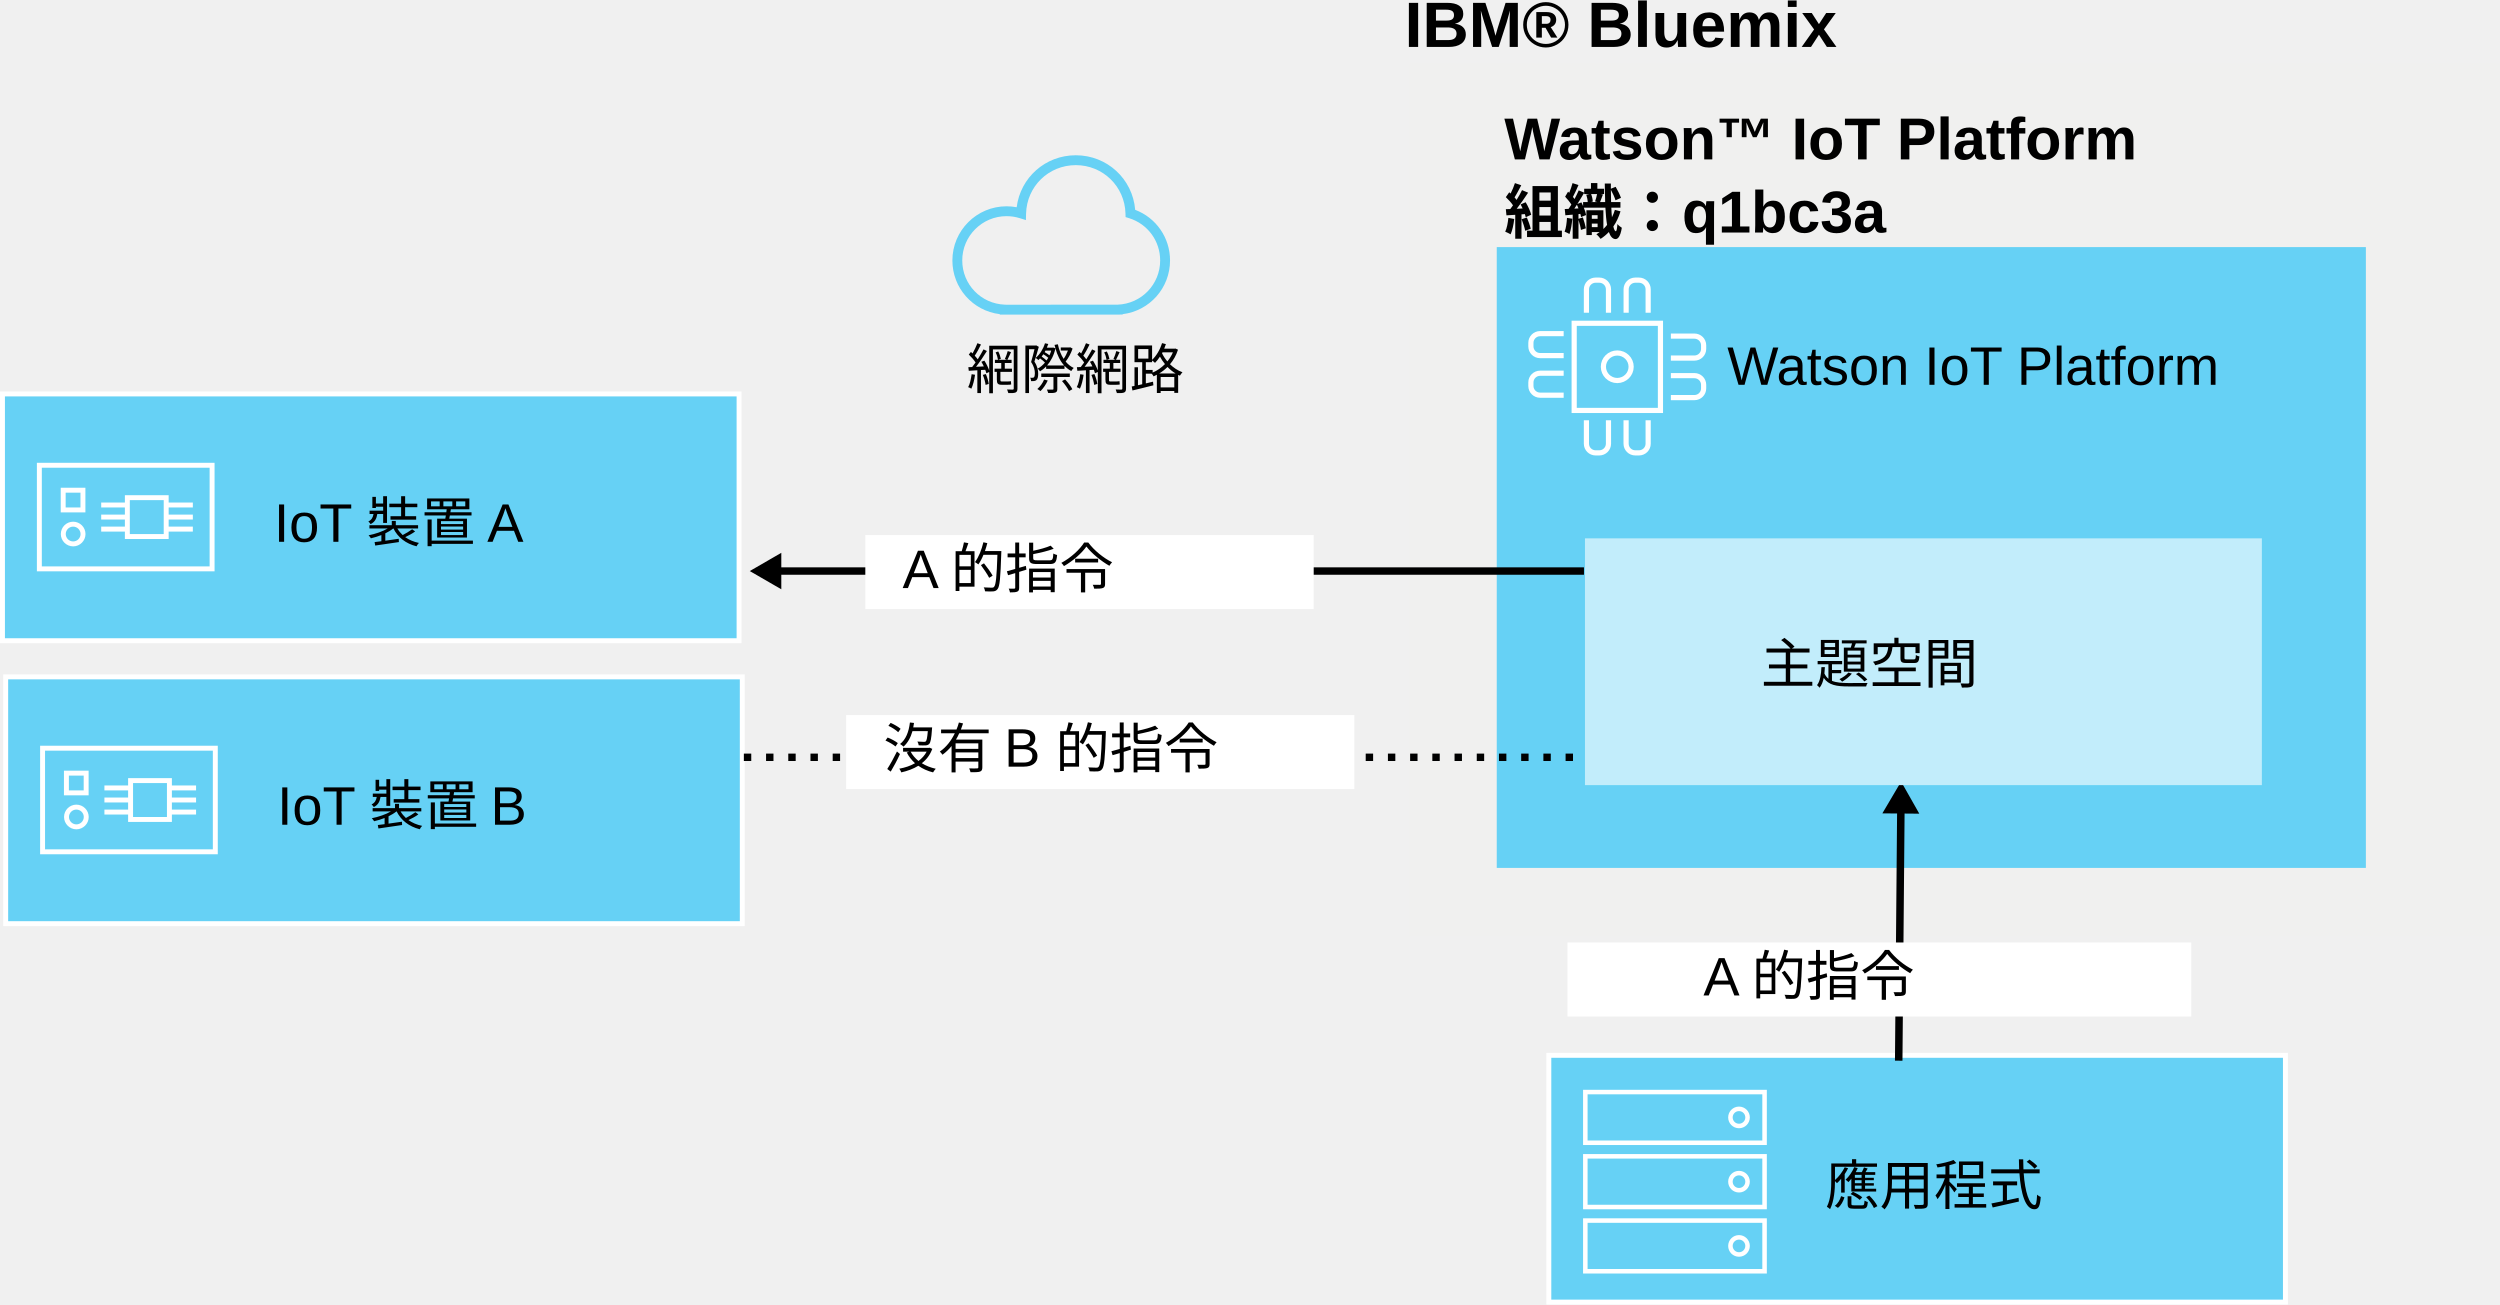
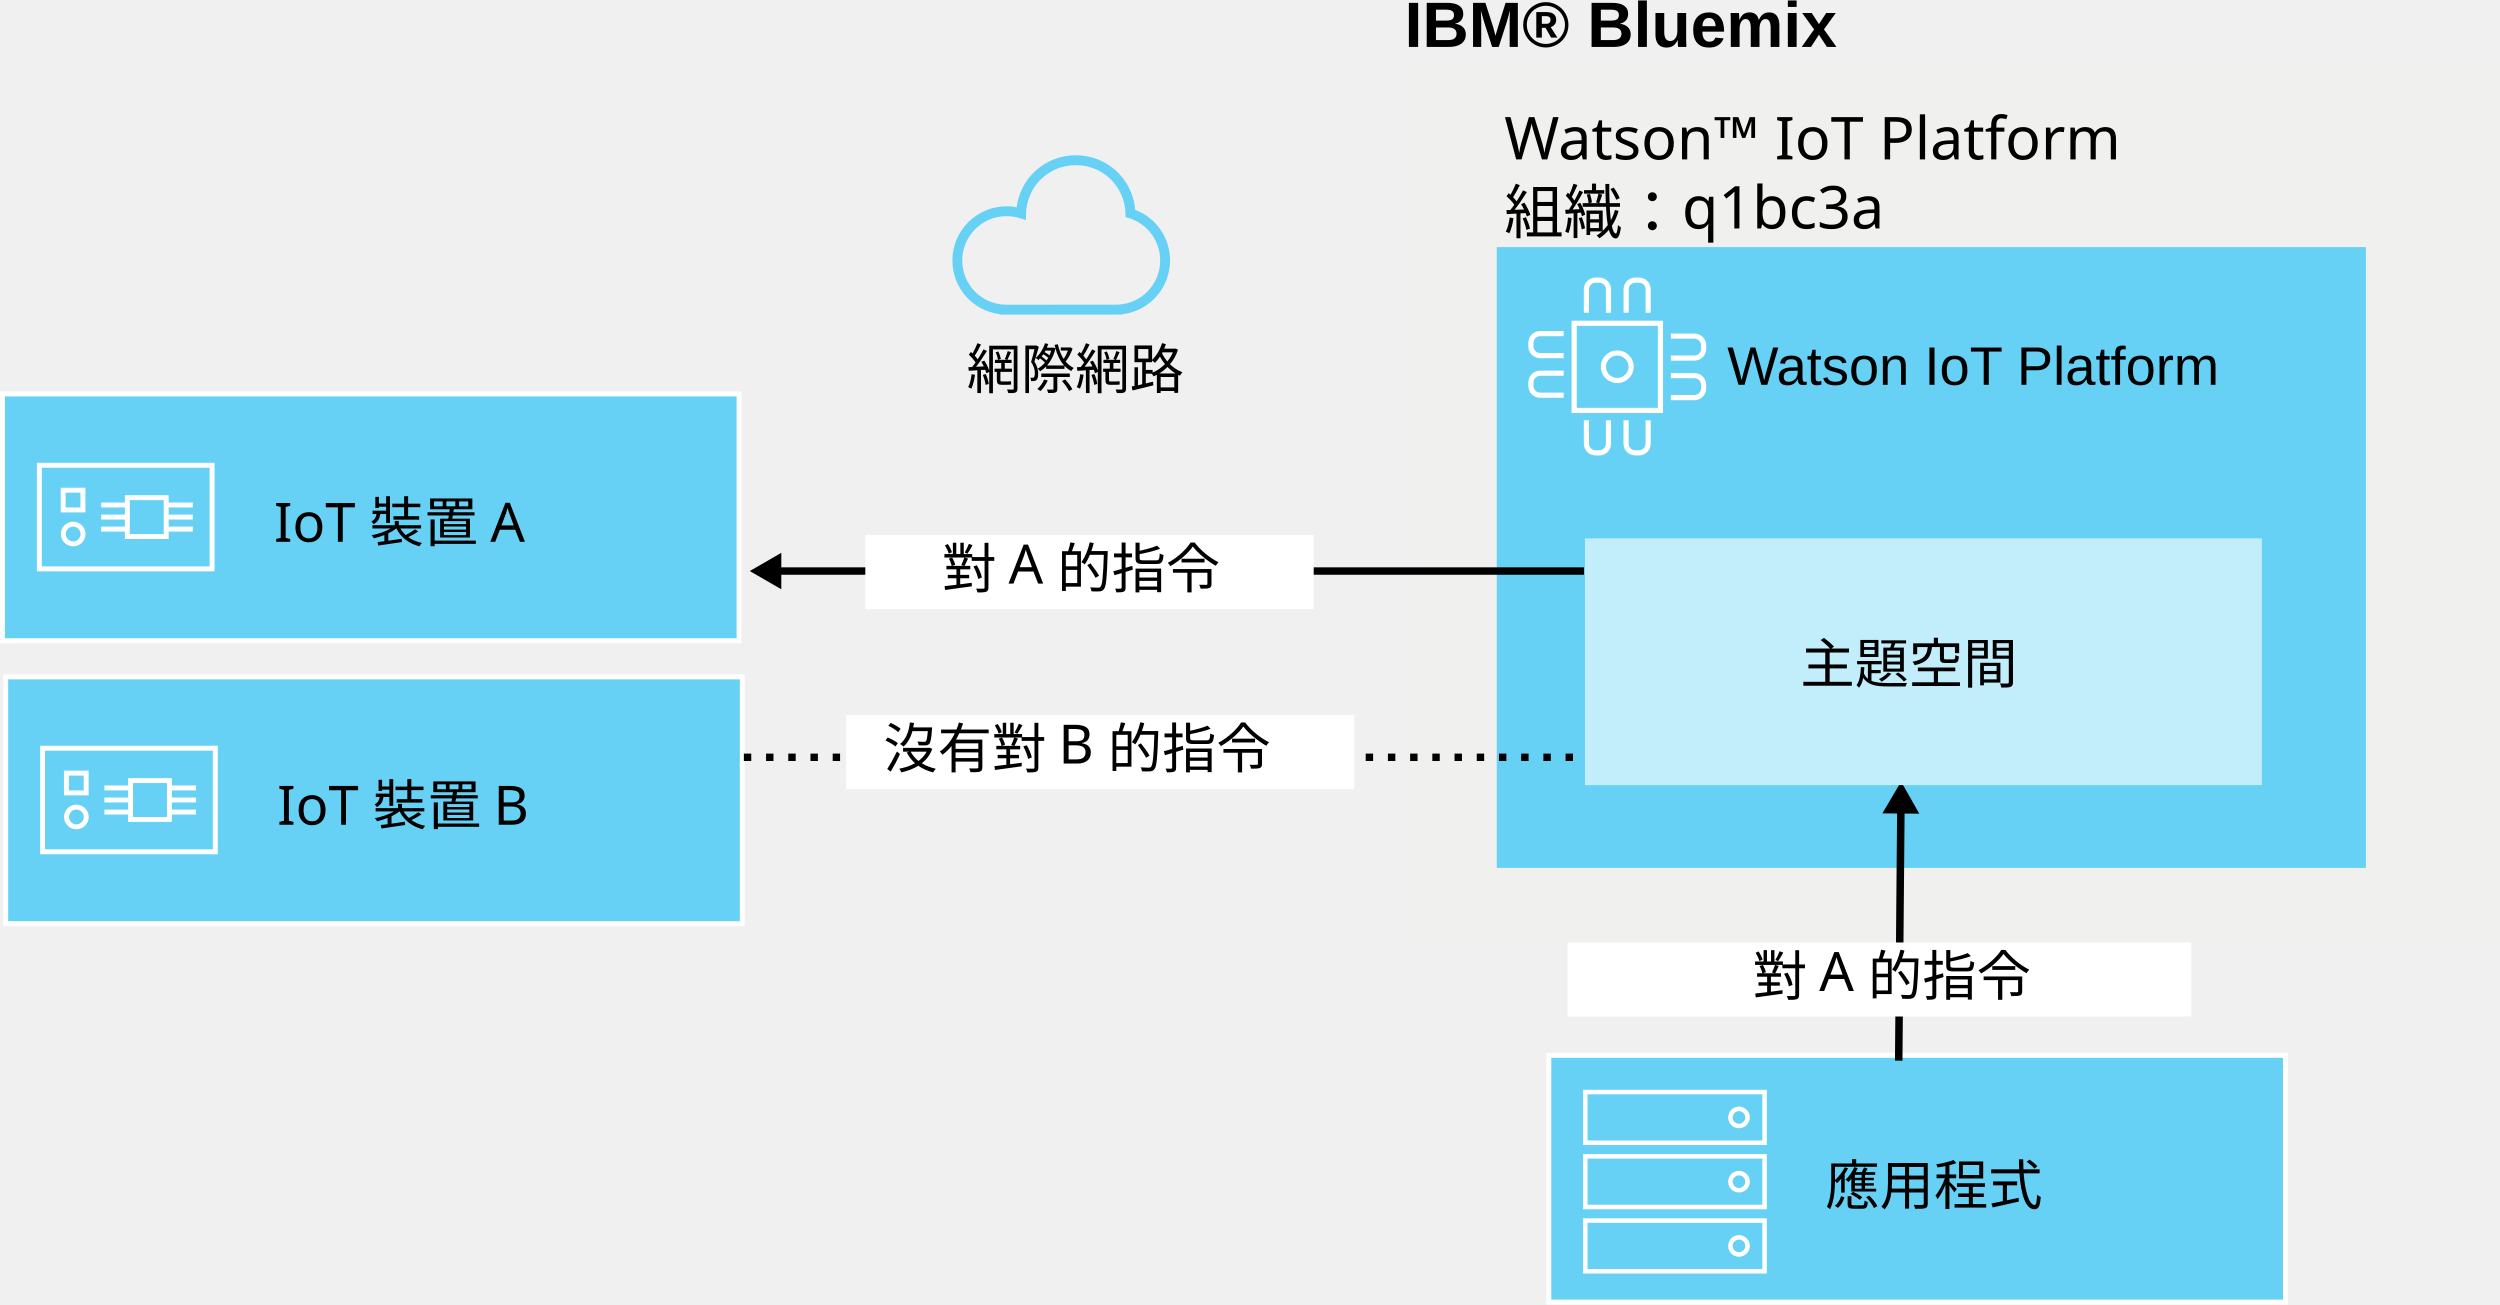
<svg xmlns="http://www.w3.org/2000/svg" width="5.628in" height="2.937in" viewBox="0 0 506.548 264.315" id="svg5645" version="1.1">
  <defs id="defs5647">
    <marker style="overflow:visible" id="TriangleOutM" refX="0" refY="0" orient="auto">
      <path transform="scale(0.4,0.4)" style="fill-rule:evenodd;stroke:#000000;stroke-width:1pt" d="m 5.77,0 -8.65,5 0,-10 8.65,5 z" id="path21258" />
    </marker>
    <marker style="overflow:visible" id="marker6203" refX="0" refY="0" orient="auto">
      <path transform="scale(0.4,0.4)" style="fill-rule:evenodd;stroke:#000000;stroke-width:1pt" d="m 5.77,0 -8.65,5 0,-10 8.65,5 z" id="path6205" />
    </marker>
    <marker style="overflow:visible" id="marker6207" refX="0" refY="0" orient="auto">
      <path transform="scale(0.4,0.4)" style="fill-rule:evenodd;stroke:#000000;stroke-width:1pt" d="m 5.77,0 -8.65,5 0,-10 8.65,5 z" id="path6209" />
    </marker>
    <marker style="overflow:visible" id="marker6211" refX="0" refY="0" orient="auto">
      <path transform="scale(0.4,0.4)" style="fill-rule:evenodd;stroke:#000000;stroke-width:1pt" d="m 5.77,0 -8.65,5 0,-10 8.65,5 z" id="path6213" />
    </marker>
    <marker style="overflow:visible" id="marker6215" refX="0" refY="0" orient="auto">
      <path transform="scale(0.4,0.4)" style="fill-rule:evenodd;stroke:#000000;stroke-width:1pt" d="m 5.77,0 -8.65,5 0,-10 8.65,5 z" id="path6217" />
    </marker>
    <marker style="overflow:visible" id="marker6219" refX="0" refY="0" orient="auto">
      <path transform="scale(0.4,0.4)" style="fill-rule:evenodd;stroke:#000000;stroke-width:1pt" d="m 5.77,0 -8.65,5 0,-10 8.65,5 z" id="path6221" />
    </marker>
    <marker style="overflow:visible" id="marker6223" refX="0" refY="0" orient="auto">
      <path transform="scale(0.4,0.4)" style="fill-rule:evenodd;stroke:#000000;stroke-width:1pt" d="m 5.77,0 -8.65,5 0,-10 8.65,5 z" id="path6225" />
    </marker>
    <linearGradient id="SVGID_9_-3" gradientUnits="userSpaceOnUse" x1="-134.195" y1="14.614" x2="-131.836" y2="16.972">
      <stop offset="0" style="stop-color:#010205" id="stop6579-8" />
      <stop offset="0.859" style="stop-color:#010205;stop-opacity:0.141" id="stop6581-1" />
      <stop offset="1" style="stop-color:#010205;stop-opacity:0" id="stop6583-9" />
    </linearGradient>
    <linearGradient id="SVGID_12_-5" gradientUnits="userSpaceOnUse" x1="-135.049" y1="13.546" x2="-117.684" y2="30.911">
      <stop offset="0" style="stop-color:#010205" id="stop6598-9" />
      <stop offset="1" style="stop-color:#010205;stop-opacity:0" id="stop6600-6" />
    </linearGradient>
    <clipPath id="SVGID_11_-7">
      <circle r="15.5" cy="16" cx="-133" id="use6595-4" />
    </clipPath>
    <marker style="overflow:visible" id="TriangleOutM-9" refX="0" refY="0" orient="auto">
      <path transform="scale(0.4,0.4)" style="fill-rule:evenodd;stroke:#000000;stroke-width:1pt" d="m 5.77,0 -8.65,5 0,-10 8.65,5 z" id="path21258-6" />
    </marker>
    <marker style="overflow:visible" id="TriangleOutM-95" refX="0" refY="0" orient="auto">
      <path transform="scale(0.4,0.4)" style="fill-rule:evenodd;stroke:#000000;stroke-width:1pt" d="m 5.77,0 -8.65,5 0,-10 8.65,5 z" id="path21258-8" />
    </marker>
    <marker style="overflow:visible" id="marker7353" refX="0" refY="0" orient="auto">
      <path transform="scale(0.4,0.4)" style="fill-rule:evenodd;stroke:#000000;stroke-width:1pt" d="m 5.77,0 -8.65,5 0,-10 8.65,5 z" id="path7355" />
    </marker>
    <marker style="overflow:visible" id="TriangleInM" refX="0" refY="0" orient="auto">
      <path transform="scale(-0.4,-0.4)" style="fill-rule:evenodd;stroke:#000000;stroke-width:1pt" d="m 5.77,0 -8.65,5 0,-10 8.65,5 z" id="path21249" />
    </marker>
    <marker style="overflow:visible" id="TriangleInM-9" refX="0" refY="0" orient="auto">
      <path transform="scale(-0.4,-0.4)" style="fill-rule:evenodd;stroke:#000000;stroke-width:1pt" d="m 5.77,0 -8.65,5 0,-10 8.65,5 z" id="path21249-2" />
    </marker>
    <marker style="overflow:visible" id="TriangleOutM-4" refX="0" refY="0" orient="auto">
      <path transform="scale(0.4,0.4)" style="fill-rule:evenodd;stroke:#000000;stroke-width:1pt" d="m 5.77,0 -8.65,5 0,-10 8.65,5 z" id="path21258-1" />
    </marker>
    <marker style="overflow:visible" id="TriangleOutM-48" refX="0" refY="0" orient="auto">
      <path transform="scale(0.4,0.4)" style="fill-rule:evenodd;stroke:#000000;stroke-width:1pt" d="m 5.77,0 -8.65,5 0,-10 8.65,5 z" id="path21258-85" />
    </marker>
    <marker style="overflow:visible" id="TriangleOutM-9-2" refX="0" refY="0" orient="auto">
      <path transform="scale(0.4,0.4)" style="fill-rule:evenodd;stroke:#000000;stroke-width:1pt" d="m 5.77,0 -8.65,5 0,-10 8.65,5 z" id="path21258-6-0" />
    </marker>
    <clipPath id="SVGID_11_">
      <circle r="15.5" cy="16" cx="-133" id="use6595" />
    </clipPath>
    <marker style="overflow:visible" id="TriangleOutM-9-1" refX="0" refY="0" orient="auto">
      <path transform="scale(0.4,0.4)" style="fill-rule:evenodd;stroke:#000000;stroke-width:1pt" d="m 5.77,0 -8.65,5 0,-10 8.65,5 z" id="path21258-6-8" />
    </marker>
    <marker style="overflow:visible" id="TriangleInM-7" refX="0" refY="0" orient="auto">
      <path transform="scale(-0.4,-0.4)" style="fill-rule:evenodd;stroke:#000000;stroke-width:1pt" d="m 5.77,0 -8.65,5 0,-10 8.65,5 z" id="path21249-5" />
    </marker>
    <marker style="overflow:visible" id="TriangleOutM-1" refX="0" refY="0" orient="auto">
      <path transform="scale(0.4,0.4)" style="fill-rule:evenodd;stroke:#000000;stroke-width:1pt" d="m 5.77,0 -8.65,5 0,-10 8.65,5 z" id="path21258-4" />
    </marker>
    <marker style="overflow:visible" id="TriangleOutM-9-4" refX="0" refY="0" orient="auto">
      <path transform="scale(0.4,0.4)" style="fill-rule:evenodd;stroke:#000000;stroke-width:1pt" d="m 5.77,0 -8.65,5 0,-10 8.65,5 z" id="path21258-6-4" />
    </marker>
    <clipPath id="SVGID_11_-0">
      <circle r="15.5" cy="16" cx="-133" id="use6595-44" />
    </clipPath>
    <marker style="overflow:visible" id="TriangleInM-4" refX="0" refY="0" orient="auto">
      <path transform="scale(-0.4,-0.4)" style="fill-rule:evenodd;stroke:#000000;stroke-width:1pt" d="m 5.77,0 -8.65,5 0,-10 8.65,5 z" id="path21249-0" />
    </marker>
    <marker style="overflow:visible" id="TriangleInM-74" refX="0" refY="0" orient="auto">
      <path transform="scale(-0.4,-0.4)" style="fill-rule:evenodd;stroke:#000000;stroke-width:1pt" d="m 5.77,0 -8.65,5 0,-10 8.65,5 z" id="path21249-9" />
    </marker>
    <marker style="overflow:visible" id="TriangleInM-74-4" refX="0" refY="0" orient="auto">
      <path transform="scale(-0.4,-0.4)" style="fill-rule:evenodd;stroke:#000000;stroke-width:1pt" d="m 5.77,0 -8.65,5 0,-10 8.65,5 z" id="path21249-9-3" />
    </marker>
    <marker style="overflow:visible" id="TriangleInM-1" refX="0" refY="0" orient="auto">
      <path transform="scale(-0.4,-0.4)" style="fill-rule:evenodd;stroke:#000000;stroke-width:1pt" d="m 5.77,0 -8.65,5 0,-10 8.65,5 z" id="path21249-59" />
    </marker>
    <marker style="overflow:visible" id="TriangleOutM-3" refX="0" refY="0" orient="auto">
      <path transform="scale(0.4,0.4)" style="fill-rule:evenodd;stroke:#000000;stroke-width:1pt" d="m 5.77,0 -8.65,5 0,-10 8.65,5 z" id="path21258-13" />
    </marker>
    <marker style="overflow:visible" id="TriangleInM-1-5" refX="0" refY="0" orient="auto">
      <path transform="scale(-0.4,-0.4)" style="fill-rule:evenodd;stroke:#000000;stroke-width:1pt" d="m 5.77,0 -8.65,5 0,-10 8.65,5 z" id="path21249-59-7" />
    </marker>
    <marker style="overflow:visible" id="TriangleOutM-3-4" refX="0" refY="0" orient="auto">
      <path transform="scale(0.4,0.4)" style="fill-rule:evenodd;stroke:#000000;stroke-width:1pt" d="m 5.77,0 -8.65,5 0,-10 8.65,5 z" id="path21258-13-6" />
    </marker>
    <marker style="overflow:visible" id="TriangleInM-1-3" refX="0" refY="0" orient="auto">
      <path transform="scale(-0.4,-0.4)" style="fill-rule:evenodd;stroke:#000000;stroke-width:1pt" d="m 5.77,0 -8.65,5 0,-10 8.65,5 z" id="path21249-59-3" />
    </marker>
    <marker style="overflow:visible" id="TriangleOutM-3-3" refX="0" refY="0" orient="auto">
      <path transform="scale(0.4,0.4)" style="fill-rule:evenodd;stroke:#000000;stroke-width:1pt" d="m 5.77,0 -8.65,5 0,-10 8.65,5 z" id="path21258-13-2" />
    </marker>
    <marker style="overflow:visible" id="TriangleInM-1-3-2" refX="0" refY="0" orient="auto">
      <path transform="scale(-0.4,-0.4)" style="fill-rule:evenodd;stroke:#000000;stroke-width:1pt" d="m 5.77,0 -8.65,5 0,-10 8.65,5 z" id="path21249-59-3-4" />
    </marker>
    <marker style="overflow:visible" id="TriangleOutM-3-3-9" refX="0" refY="0" orient="auto">
      <path transform="scale(0.4,0.4)" style="fill-rule:evenodd;stroke:#000000;stroke-width:1pt" d="m 5.77,0 -8.65,5 0,-10 8.65,5 z" id="path21258-13-2-8" />
    </marker>
    <marker style="overflow:visible" id="TriangleInM-1-3-8" refX="0" refY="0" orient="auto">
      <path transform="scale(-0.4,-0.4)" style="fill-rule:evenodd;stroke:#000000;stroke-width:1pt" d="m 5.77,0 -8.65,5 0,-10 8.65,5 z" id="path21249-59-3-0" />
    </marker>
    <marker style="overflow:visible" id="TriangleOutM-3-3-4" refX="0" refY="0" orient="auto">
      <path transform="scale(0.4,0.4)" style="fill-rule:evenodd;stroke:#000000;stroke-width:1pt" d="m 5.77,0 -8.65,5 0,-10 8.65,5 z" id="path21258-13-2-4" />
    </marker>
    <marker style="overflow:visible" id="TriangleOutM-38" refX="0" refY="0" orient="auto">
      <path transform="scale(0.4,0.4)" style="fill-rule:evenodd;stroke:#000000;stroke-width:1pt" d="m 5.77,0 -8.65,5 0,-10 8.65,5 z" id="path21258-7" />
    </marker>
    <marker style="overflow:visible" id="TriangleInM-5" refX="0" refY="0" orient="auto">
      <path transform="scale(-0.4,-0.4)" style="fill-rule:evenodd;stroke:#000000;stroke-width:1pt" d="m 5.77,0 -8.65,5 0,-10 8.65,5 z" id="path21249-94" />
    </marker>
    <marker style="overflow:visible" id="TriangleOutM-7" refX="0" refY="0" orient="auto">
      <path transform="scale(0.4,0.4)" style="fill-rule:evenodd;stroke:#000000;stroke-width:1pt" d="m 5.77,0 -8.65,5 0,-10 8.65,5 z" id="path21258-48" />
    </marker>
    <marker style="overflow:visible" id="TriangleOutM-42" refX="0" refY="0" orient="auto">
      <path transform="scale(0.4,0.4)" style="fill-rule:evenodd;stroke:#000000;stroke-width:1pt" d="m 5.77,0 -8.65,5 0,-10 8.65,5 z" id="path21258-16" />
    </marker>
    <marker style="overflow:visible" id="TriangleInM-17" refX="0" refY="0" orient="auto">
      <path transform="scale(-0.4,-0.4)" style="fill-rule:evenodd;stroke:#000000;stroke-width:1pt" d="m 5.77,0 -8.65,5 0,-10 8.65,5 z" id="path21249-97" />
    </marker>
    <marker style="overflow:visible" id="TriangleOutM-96" refX="0" refY="0" orient="auto">
      <path transform="scale(0.4,0.4)" style="fill-rule:evenodd;stroke:#000000;stroke-width:1pt" d="m 5.77,0 -8.65,5 0,-10 8.65,5 z" id="path21258-60" />
    </marker>
    <marker style="overflow:visible" id="TriangleInM-1-8" refX="0" refY="0" orient="auto">
      <path transform="scale(-0.4,-0.4)" style="fill-rule:evenodd;stroke:#000000;stroke-width:1pt" d="m 5.77,0 -8.65,5 0,-10 8.65,5 z" id="path21249-59-33" />
    </marker>
    <marker style="overflow:visible" id="TriangleOutM-3-0" refX="0" refY="0" orient="auto">
      <path transform="scale(0.4,0.4)" style="fill-rule:evenodd;stroke:#000000;stroke-width:1pt" d="m 5.77,0 -8.65,5 0,-10 8.65,5 z" id="path21258-13-3" />
    </marker>
    <marker style="overflow:visible" id="TriangleInM-1-8-1" refX="0" refY="0" orient="auto">
      <path transform="scale(-0.4,-0.4)" style="fill-rule:evenodd;stroke:#000000;stroke-width:1pt" d="m 5.77,0 -8.65,5 0,-10 8.65,5 z" id="path21249-59-33-3" />
    </marker>
    <marker style="overflow:visible" id="TriangleOutM-3-0-1" refX="0" refY="0" orient="auto">
      <path transform="scale(0.4,0.4)" style="fill-rule:evenodd;stroke:#000000;stroke-width:1pt" d="m 5.77,0 -8.65,5 0,-10 8.65,5 z" id="path21258-13-3-9" />
    </marker>
    <marker style="overflow:visible" id="TriangleInM-1-5-2" refX="0" refY="0" orient="auto">
      <path transform="scale(-0.4,-0.4)" style="fill-rule:evenodd;stroke:#000000;stroke-width:1pt" d="m 5.77,0 -8.65,5 0,-10 8.65,5 z" id="path21249-59-7-4" />
    </marker>
    <marker style="overflow:visible" id="TriangleOutM-3-4-3" refX="0" refY="0" orient="auto">
      <path transform="scale(0.4,0.4)" style="fill-rule:evenodd;stroke:#000000;stroke-width:1pt" d="m 5.77,0 -8.65,5 0,-10 8.65,5 z" id="path21258-13-6-9" />
    </marker>
    <marker style="overflow:visible" id="TriangleInM-1-8-1-0" refX="0" refY="0" orient="auto">
      <path transform="scale(-0.4,-0.4)" style="fill-rule:evenodd;stroke:#000000;stroke-width:1pt" d="m 5.77,0 -8.65,5 0,-10 8.65,5 z" id="path21249-59-33-3-5" />
    </marker>
    <marker style="overflow:visible" id="TriangleOutM-3-0-1-0" refX="0" refY="0" orient="auto">
      <path transform="scale(0.4,0.4)" style="fill-rule:evenodd;stroke:#000000;stroke-width:1pt" d="m 5.77,0 -8.65,5 0,-10 8.65,5 z" id="path21258-13-3-9-6" />
    </marker>
    <marker style="overflow:visible" id="TriangleInM-17-2" refX="0" refY="0" orient="auto">
      <path transform="scale(-0.4,-0.4)" style="fill-rule:evenodd;stroke:#000000;stroke-width:1pt" d="m 5.77,0 -8.65,5 0,-10 8.65,5 z" id="path21249-97-2" />
    </marker>
    <marker style="overflow:visible" id="TriangleOutM-96-0" refX="0" refY="0" orient="auto">
      <path transform="scale(0.4,0.4)" style="fill-rule:evenodd;stroke:#000000;stroke-width:1pt" d="m 5.77,0 -8.65,5 0,-10 8.65,5 z" id="path21258-60-3" />
    </marker>
    <marker style="overflow:visible" id="TriangleInM-1-5-6" refX="0" refY="0" orient="auto">
      <path transform="scale(-0.4,-0.4)" style="fill-rule:evenodd;stroke:#000000;stroke-width:1pt" d="m 5.77,0 -8.65,5 0,-10 8.65,5 z" id="path21249-59-7-2" />
    </marker>
  </defs>
  <g id="layer1" transform="translate(78.15765,-339.0298)">
    <rect ry="0" rx="0" y="351.846" x="207.4" height="176.87" width="220.991" id="rect79371-1-6-6-9-8-7-80-8-4" style="fill:#f0f0ef;fill-opacity:1;fill-rule:evenodd;stroke:none" />
    <g id="g6624" transform="translate(309.9412,533.9262)" />
    <g id="g6626" transform="translate(309.9412,533.9262)" />
    <g id="g6628" transform="translate(309.9412,533.9262)" />
    <g id="g6630" transform="translate(309.9412,533.9262)" />
    <g id="g6632" transform="translate(309.9412,533.9262)" />
    <g id="g6634" transform="translate(309.9412,533.9262)" />
    <g id="g6636" transform="translate(309.9412,533.9262)" />
    <g id="g6638" transform="translate(309.9412,533.9262)" />
    <g id="g6640" transform="translate(309.9412,533.9262)" />
    <g id="g6642" transform="translate(309.9412,533.9262)" />
    <g id="g6644" transform="translate(309.9412,533.9262)" />
    <g id="g6646" transform="translate(309.9412,533.9262)" />
    <g id="g6648" transform="translate(309.9412,533.9262)" />
    <g id="g6650" transform="translate(309.9412,533.9262)" />
    <g id="g6652" transform="translate(309.9412,533.9262)" />
    <flowRoot xml:space="preserve" id="flowRoot7250" style="font-style:normal;font-weight:normal;font-size:40px;line-height:125%;font-family:sans-serif;letter-spacing:0px;word-spacing:0px;fill:#000000;fill-opacity:1;stroke:none;stroke-width:1px;stroke-linecap:butt;stroke-linejoin:miter;stroke-opacity:1" transform="translate(0,287.3622)">
      <flowRegion id="flowRegion7252">
        <rect id="rect7254" width="259.49" height="181.557" x="701.393" y="252.016" />
      </flowRegion>
      <flowPara id="flowPara7256" />
    </flowRoot>
    <flowRoot xml:space="preserve" id="flowRoot7455" style="font-style:normal;font-weight:normal;font-size:40px;line-height:125%;font-family:sans-serif;letter-spacing:0px;word-spacing:0px;fill:#000000;fill-opacity:1;stroke:none;stroke-width:1px;stroke-linecap:butt;stroke-linejoin:miter;stroke-opacity:1" transform="translate(0,287.3622)">
      <flowRegion id="flowRegion7457">
        <rect id="rect7459" width="474.446" height="131.029" x="26.548" y="637.396" />
      </flowRegion>
      <flowPara id="flowPara7461" />
    </flowRoot>
    <flowRoot xml:space="preserve" id="flowRoot6413" style="font-style:normal;font-weight:normal;font-size:40px;line-height:125%;font-family:sans-serif;letter-spacing:0px;word-spacing:0px;fill:#000000;fill-opacity:1;stroke:none;stroke-width:1px;stroke-linecap:butt;stroke-linejoin:miter;stroke-opacity:1" transform="translate(16.12065,362.6008)">
      <flowRegion id="flowRegion6415">
        <rect id="rect6417" width="289.464" height="118.183" x="360.545" y="137.157" />
      </flowRegion>
      <flowPara id="flowPara6419" />
    </flowRoot>
    <flowRoot xml:space="preserve" id="flowRoot6453" style="font-style:normal;font-weight:normal;font-size:40px;line-height:125%;font-family:sans-serif;letter-spacing:0px;word-spacing:0px;fill:#000000;fill-opacity:1;stroke:none;stroke-width:1px;stroke-linecap:butt;stroke-linejoin:miter;stroke-opacity:1" transform="translate(16.12065,362.6008)">
      <flowRegion id="flowRegion6455">
        <rect id="rect6457" width="83.071" height="357.119" x="388.806" y="143.152" />
      </flowRegion>
      <flowPara id="flowPara6459" />
    </flowRoot>
    <flowRoot xml:space="preserve" id="flowRoot6802" style="font-style:normal;font-weight:normal;font-size:40px;line-height:125%;font-family:sans-serif;letter-spacing:0px;word-spacing:0px;fill:#000000;fill-opacity:1;stroke:none;stroke-width:1px;stroke-linecap:butt;stroke-linejoin:miter;stroke-opacity:1" transform="translate(15.57394,367.7392)">
      <flowRegion id="flowRegion6804">
        <rect id="rect6806" width="334.853" height="108.763" x="638.875" y="193.679" />
      </flowRegion>
      <flowPara id="flowPara6808" />
    </flowRoot>
    <rect ry="0" rx="0" y="389.082" x="225.113" height="125.788" width="176.1" id="rect79371-1-6-6-9-8-7-3-5-1-8-2-9" style="fill:#66d1f5;fill-opacity:1;fill-rule:evenodd;stroke:none" />
    <text style="font-style:normal;font-variant:normal;font-weight:normal;font-stretch:normal;font-size:11px;line-height:125%;font-family:Arial;-inkscape-font-specification:Arial;text-align:start;writing-mode:lr-tb;text-anchor:start;fill:#000000;fill-opacity:1" id="text44191" font-size="11" x="271.819" y="416.988">Watson IoT Platform</text>
    <rect ry="0" rx="0" y="476.165" x="-77.005" height="50" width="149.25" id="rect79371-1-6-6-9-8-7-3-5-1-2" style="fill:#66d1f5;fill-opacity:1;fill-rule:evenodd;stroke:#ffffff;stroke-width:1;stroke-miterlimit:4;stroke-dasharray:none;stroke-opacity:1" />
-     <text xml:space="preserve" style="font-style:normal;font-variant:normal;font-weight:normal;font-stretch:normal;font-size:11px;line-height:125%;font-family:Arial;-inkscape-font-specification:Arial;text-align:start;letter-spacing:0px;word-spacing:0px;writing-mode:lr-tb;text-anchor:start;fill:#000000;fill-opacity:1;stroke:none" x="-21.985" y="492.366" id="text18189-1">
+     <text xml:space="preserve" style="font-style:normal;font-variant:normal;font-weight:normal;font-stretch:normal;font-size:11px;line-height:125%;font-family:MS UI Gothic;-inkscape-font-specification:MS UI Gothic;text-align:start;letter-spacing:0px;word-spacing:0px;writing-mode:lr;text-anchor:start;fill:#000000;fill-opacity:1;stroke:none" x="-21.985" y="492.366" id="text18189-1">
      <tspan id="tspan18191-0" x="-21.985" y="492.366" />
      <tspan x="-21.985" y="506.116" id="tspan8202">IoT 裝置 B</tspan>
-       <tspan x="-21.985" y="519.866" id="tspan6878-8" style="font-size:7.5px;stroke:none" />
-       <tspan x="-21.985" y="533.616" id="tspan18193-4" style="font-size:7.5px;stroke:none" />
-     </text>
-     <text xml:space="preserve" style="font-style:normal;font-variant:normal;font-weight:bold;font-stretch:normal;font-size:12px;line-height:125%;font-family:Arial;-inkscape-font-specification:'Arial Bold';text-align:start;letter-spacing:0px;word-spacing:0px;writing-mode:lr-tb;text-anchor:start;fill:#000000;fill-opacity:1;stroke:none" x="226.639" y="371.308" id="text266398">
+       <tspan x="-21.985" y="519.866" id="tspan6878-8" style="font-size:11px;stroke:none;-inkscape-font-specification:MS UI Gothic;font-family:MS UI Gothic;font-weight:normal;font-style:normal;font-stretch:normal;font-variant:normal;text-anchor:start;text-align:start;writing-mode:lr;line-height:125%" />
+       <tspan x="-21.985" y="533.616" id="tspan18193-4" style="font-size:11px;stroke:none;-inkscape-font-specification:MS UI Gothic;font-family:MS UI Gothic;font-weight:normal;font-style:normal;font-stretch:normal;font-variant:normal;text-anchor:start;text-align:start;writing-mode:lr;line-height:125%" />
+     </text>
+     <text xml:space="preserve" style="font-style:normal;font-variant:normal;font-weight:normal;font-stretch:normal;font-size:12px;line-height:125%;font-family:MS UI Gothic;-inkscape-font-specification:MS UI Gothic;text-align:start;letter-spacing:0px;word-spacing:0px;writing-mode:lr;text-anchor:start;fill:#000000;fill-opacity:1;stroke:none" x="226.639" y="371.308" id="text266398">
      <tspan id="tspan266400" x="226.639" y="371.308">Watson™ IoT Platform </tspan>
      <tspan x="226.639" y="386.308" id="tspan4887">組織：q1bc3a</tspan>
      <tspan x="226.639" y="401.308" id="tspan266402" />
    </text>
    <text y="348.526" x="206.433" font-size="13" id="text56812" style="font-style:normal;font-variant:normal;font-weight:bold;font-stretch:normal;font-size:13px;line-height:125%;font-family:Arial;-inkscape-font-specification:'Arial Bold';text-align:start;writing-mode:lr-tb;text-anchor:start;fill:#000000;fill-opacity:1">IBM® Bluemix</text>
    <path id="path8199-4" d="m 78.023,454.72 164.761,0" style="opacity:1;fill:none;stroke:#000000;stroke-width:1.5;stroke-linecap:butt;stroke-linejoin:miter;stroke-miterlimit:4;stroke-dasharray:none;stroke-opacity:1;marker-start:url(#TriangleInM-1-5)" />
    <flowRoot xml:space="preserve" id="flowRoot7059" style="font-style:normal;font-weight:normal;font-size:40px;line-height:125%;font-family:sans-serif;letter-spacing:0px;word-spacing:0px;fill:#000000;fill-opacity:1;stroke:none;stroke-width:1px;stroke-linecap:butt;stroke-linejoin:miter;stroke-opacity:1" transform="translate(-13.00502,369.0303)">
      <flowRegion id="flowRegion7061">
        <rect id="rect7063" width="131.452" height="185.484" x="358.065" y="-39.357" />
      </flowRegion>
      <flowPara id="flowPara7065" />
    </flowRoot>
-     <text y="417.788" x="117.73" font-size="11" id="text66184" style="font-style:normal;font-variant:normal;font-weight:normal;font-stretch:normal;font-size:11px;line-height:125%;font-family:Arial;-inkscape-font-specification:Arial;text-align:start;writing-mode:lr-tb;text-anchor:start;fill:#000000;fill-opacity:1">網際網路</text>
+     <text y="417.788" x="117.73" font-size="11" id="text66184" style="font-style:normal;font-variant:normal;font-weight:normal;font-stretch:normal;font-size:11px;line-height:125%;font-family:MS UI Gothic;-inkscape-font-specification:MS UI Gothic;text-align:start;writing-mode:lr;text-anchor:start;fill:#000000;fill-opacity:1">網際網路</text>
    <path id="path13593" d="m 148.312,402.757 -23.895,0 0,-0.088 c -5.456,-0.671 -9.602,-5.278 -9.602,-10.884 0,-6.049 4.921,-10.971 10.971,-10.971 0.693,0 1.38,0.064 2.054,0.192 0.752,-5.997 5.797,-10.532 11.979,-10.532 6.361,0 11.518,4.802 12.033,11.056 4.252,1.613 7.063,5.65 7.063,10.255 0,5.605 -4.146,10.213 -9.602,10.884 l 0,0.077 -1.001,0.011 z m -22.581,-2 22.544,-0.01 c 4.844,-0.176 8.638,-4.112 8.638,-8.962 0,-3.959 -2.54,-7.404 -6.32,-8.573 l -0.686,-0.212 -0.019,-0.717 c -0.144,-5.5 -4.568,-9.809 -10.071,-9.809 -5.505,0 -9.929,4.311 -10.072,9.813 l -0.034,1.321 -1.262,-0.393 c -0.858,-0.267 -1.754,-0.402 -2.665,-0.402 -4.946,0 -8.971,4.024 -8.971,8.971 0,4.85 3.794,8.786 8.638,8.962 l 0.28,0.011 z" style="fill:#66d1f5;fill-opacity:1" />
    <g id="g5278" transform="translate(-74.53113,478.6106)">
      <path id="path5280" d="M 40,12 35.33,12 9.67,12 5,12 5,33 9.67,33 35.34,33 40,33 40,12 Z m -9.22,8.06 5.32,0 m -5.32,2.44 5.32,0 m -5.32,2.44 5.32,0 m -18.57,-4.88 5.32,0 m -5.32,2.44 5.32,0 m -5.32,2.44 5.32,0 m -0.02,1.5 7.87,0 0,-7.87 -7.87,0 0,7.87 z m -10.98,-2.5 c 1.1,0 2,0.9 2,2 0,1.1 -0.9,2 -2,2 -1.1,0 -2,-0.9 -2,-2 0,-1.11 0.9,-2 2,-2 z m 1.98,-2.88 -4,0 0,-4 4,0 0,4 z" stroke-miterlimit="10" style="fill:none;stroke:#ffffff;stroke-miterlimit:10" />
    </g>
    <g id="Page-1_1_" transform="translate(227.0308,390.7772)">
      <g transform="translate(-278,-377)" id="Artboard-1-Longer_1_">
        <g transform="translate(279,378)" id="Page-1_2_">
          <g id="IOt-Icon">
            <path d="m 30.25,30.4 -17.48,0 0,-17.66 17.48,0 0,17.66 z" id="Stroke-1_1_" style="fill:none;stroke:#ffffff;stroke-width:1.05" />
            <g id="Group-20">
              <path d="m 24.31,21.55 c 0,-1.54 -1.26,-2.79 -2.81,-2.79 -1.55,0 -2.81,1.25 -2.81,2.79 0,1.54 1.26,2.79 2.81,2.79 1.55,-0.01 2.81,-1.25 2.81,-2.79 l 0,0 z" id="Stroke-2" style="fill:none;stroke:#ffffff;stroke-width:1.05;stroke-linecap:round;stroke-linejoin:round" />
              <path d="m 10.64,19.29 -4.77,0 C 4.84,19.29 4,18.46 4,17.43 L 4,16.7 c 0,-1.03 0.84,-1.86 1.87,-1.86 l 4.77,0" id="Stroke-4" style="fill:none;stroke:#ffffff;stroke-width:1.05;stroke-linejoin:round" />
              <path d="m 10.64,27.31 -4.77,0 C 4.84,27.31 4,26.47 4,25.45 l 0,-0.73 c 0,-1.03 0.84,-1.86 1.87,-1.86 l 4.77,0" id="Stroke-6" style="fill:none;stroke:#ffffff;stroke-width:1.05;stroke-linejoin:round" />
              <path d="m 32.36,23.35 4.77,0 c 1.03,0 1.87,0.83 1.87,1.86 l 0,0.73 c 0,1.03 -0.84,1.86 -1.87,1.86 l -4.77,0" id="Stroke-8" style="fill:none;stroke:#ffffff;stroke-width:1.05;stroke-linejoin:round" />
              <path d="m 32.36,15.34 4.77,0 c 1.03,0 1.87,0.83 1.87,1.86 l 0,0.73 c 0,1.03 -0.84,1.86 -1.87,1.86 l -4.77,0" id="Stroke-10" style="fill:none;stroke:#ffffff;stroke-width:1.05;stroke-linejoin:round" />
              <path d="m 19.72,32.39 0,4.75 c 0,1.03 -0.84,1.86 -1.87,1.86 l -0.73,0 c -1.03,0 -1.87,-0.83 -1.87,-1.86 l 0,-4.75" id="Stroke-12" style="fill:none;stroke:#ffffff;stroke-width:1.05;stroke-linejoin:round" />
              <path d="m 27.76,32.39 0,4.75 c 0,1.03 -0.84,1.86 -1.87,1.86 l -0.73,0 c -1.03,0 -1.87,-0.83 -1.87,-1.86 l 0,-4.75" id="Stroke-14" style="fill:none;stroke:#ffffff;stroke-width:1.05;stroke-linejoin:round" />
              <path d="m 23.3,10.61 0,-4.75 C 23.3,4.83 24.13,4 25.16,4 l 0.73,0 c 1.03,0 1.87,0.83 1.87,1.86 l 0,4.75" id="Stroke-16" style="fill:none;stroke:#ffffff;stroke-width:1.05;stroke-linejoin:round" />
              <path d="m 15.25,10.61 0,-4.75 C 15.25,4.83 16.09,4 17.12,4 l 0.73,0 c 1.03,0 1.87,0.83 1.87,1.86 l 0,4.75" id="Stroke-18" style="fill:none;stroke:#ffffff;stroke-width:1.05;stroke-linejoin:round" />
            </g>
          </g>
        </g>
      </g>
    </g>
    <flowRoot xml:space="preserve" id="flowRoot5802" style="font-style:normal;font-weight:normal;font-size:40px;line-height:125%;font-family:sans-serif;letter-spacing:0px;word-spacing:0px;fill:#000000;fill-opacity:1;stroke:none;stroke-width:1px;stroke-linecap:butt;stroke-linejoin:miter;stroke-opacity:1" transform="translate(-27.49699,351.0298)">
      <flowRegion id="flowRegion5804">
        <rect id="rect5806" width="119.444" height="286.111" x="30.556" y="-62.753" />
      </flowRegion>
      <flowPara id="flowPara5808" />
    </flowRoot>
    <rect ry="0" rx="0" y="552.845" x="235.664" height="50" width="149.25" id="rect79371-1-6-6-9-8-7-3-5-1-2-7" style="fill:#66d1f5;fill-opacity:1;fill-rule:evenodd;stroke:#ffffff;stroke-width:1;stroke-miterlimit:4;stroke-dasharray:none;stroke-opacity:1" />
-     <text xml:space="preserve" style="font-style:normal;font-variant:normal;font-weight:normal;font-stretch:normal;font-size:11px;line-height:125%;font-family:Arial;-inkscape-font-specification:Arial;text-align:start;letter-spacing:0px;word-spacing:0px;writing-mode:lr-tb;text-anchor:start;fill:#000000;fill-opacity:1;stroke:none" x="291.69" y="583.124" id="text18189-5-9">
+     <text xml:space="preserve" style="font-style:normal;font-variant:normal;font-weight:normal;font-stretch:normal;font-size:11px;line-height:125%;font-family:MS UI Gothic;-inkscape-font-specification:MS UI Gothic;text-align:start;letter-spacing:0px;word-spacing:0px;writing-mode:lr;text-anchor:start;fill:#000000;fill-opacity:1;stroke:none" x="291.69" y="583.124" id="text18189-5-9">
      <tspan x="291.69" y="583.124" id="tspan6913-6">應用程式</tspan>
    </text>
    <g id="g5240-2-8" transform="matrix(0.09339235,0,0,0.09339235,237.8664,555.0953)" style="stroke-width:9.794;stroke-miterlimit:4;stroke-dasharray:none">
      <rect id="rect5222-4-5" height="110" width="388.9" stroke-miterlimit="10" y="55.6" x="55.6" style="fill:none;stroke:#ffffff;stroke-width:9.794;stroke-miterlimit:4;stroke-dasharray:none" />
      <rect id="rect5224-7-2" height="110" width="388.9" stroke-miterlimit="10" y="195" x="55.6" style="fill:none;stroke:#ffffff;stroke-width:9.794;stroke-miterlimit:4;stroke-dasharray:none" />
      <rect id="rect5226-6-7" height="110" width="388.9" stroke-miterlimit="10" y="334.4" x="55.6" style="fill:none;stroke:#ffffff;stroke-width:9.794;stroke-miterlimit:4;stroke-dasharray:none" />
-       <circle id="circle5228-0-6" r="18.6" cy="110.6" cx="389" stroke-miterlimit="10" style="fill:none;stroke:#ffffff;stroke-width:9.794;stroke-miterlimit:4;stroke-dasharray:none" />
-       <circle id="circle5230-5-6" r="18.6" cy="250" cx="389" stroke-miterlimit="10" style="fill:none;stroke:#ffffff;stroke-width:9.794;stroke-miterlimit:4;stroke-dasharray:none" />
-       <circle id="circle5232-6-1" r="18.6" cy="389.4" cx="389" stroke-miterlimit="10" style="fill:none;stroke:#ffffff;stroke-width:9.794;stroke-miterlimit:4;stroke-dasharray:none" />
+       <circle id="circle5228-0-6" r="18.6" cy="110.6" cx="389" stroke-miterlimit="10" style="fill:none;stroke:#ffffff;stroke-width:9.794;stroke-miterlimit:4;stroke-dasharray:none" d="m 407.6,110.6 c 0,10.273 -8.328,18.6 -18.6,18.6 -10.273,0 -18.6,-8.328 -18.6,-18.6 0,-10.273 8.328,-18.6 18.6,-18.6 10.273,0 18.6,8.328 18.6,18.6 z" />
+       <circle id="circle5230-5-6" r="18.6" cy="250" cx="389" stroke-miterlimit="10" style="fill:none;stroke:#ffffff;stroke-width:9.794;stroke-miterlimit:4;stroke-dasharray:none" d="m 407.6,250 c 0,10.273 -8.328,18.6 -18.6,18.6 -10.273,0 -18.6,-8.328 -18.6,-18.6 0,-10.273 8.328,-18.6 18.6,-18.6 10.273,0 18.6,8.328 18.6,18.6 z" />
+       <circle id="circle5232-6-1" r="18.6" cy="389.4" cx="389" stroke-miterlimit="10" style="fill:none;stroke:#ffffff;stroke-width:9.794;stroke-miterlimit:4;stroke-dasharray:none" d="m 407.6,389.4 c 0,10.273 -8.328,18.6 -18.6,18.6 -10.273,0 -18.6,-8.328 -18.6,-18.6 0,-10.272 8.328,-18.6 18.6,-18.6 10.273,0 18.6,8.328 18.6,18.6 z" />
    </g>
    <rect ry="0" rx="0" y="418.835" x="-77.658" height="50" width="149.25" id="rect79371-1-6-6-9-8-7-3-5-1-2-74" style="fill:#66d1f5;fill-opacity:1;fill-rule:evenodd;stroke:#ffffff;stroke-width:1;stroke-miterlimit:4;stroke-dasharray:none;stroke-opacity:1" />
-     <text xml:space="preserve" style="font-style:normal;font-variant:normal;font-weight:normal;font-stretch:normal;font-size:11px;line-height:125%;font-family:Arial;-inkscape-font-specification:Arial;text-align:start;letter-spacing:0px;word-spacing:0px;writing-mode:lr-tb;text-anchor:start;fill:#000000;fill-opacity:1;stroke:none" x="-22.637" y="435.036" id="text18189-1-5">
+     <text xml:space="preserve" style="font-style:normal;font-variant:normal;font-weight:normal;font-stretch:normal;font-size:11px;line-height:125%;font-family:MS UI Gothic;-inkscape-font-specification:MS UI Gothic;text-align:start;letter-spacing:0px;word-spacing:0px;writing-mode:lr;text-anchor:start;fill:#000000;fill-opacity:1;stroke:none" x="-22.637" y="435.036" id="text18189-1-5">
      <tspan id="tspan18191-0-2" x="-22.637" y="435.036" />
      <tspan x="-22.637" y="448.786" id="tspan8202-0">IoT 裝置 A</tspan>
-       <tspan x="-22.637" y="462.536" id="tspan6878-8-8" style="font-size:7.5px;stroke:none" />
-       <tspan x="-22.637" y="476.286" id="tspan18193-4-5" style="font-size:7.5px;stroke:none" />
+       <tspan x="-22.637" y="462.536" id="tspan6878-8-8" style="font-size:11px;stroke:none;-inkscape-font-specification:MS UI Gothic;font-family:MS UI Gothic;font-weight:normal;font-style:normal;font-stretch:normal;font-variant:normal;text-anchor:start;text-align:start;writing-mode:lr;line-height:125%" />
+       <tspan x="-22.637" y="476.286" id="tspan18193-4-5" style="font-size:11px;stroke:none;-inkscape-font-specification:MS UI Gothic;font-family:MS UI Gothic;font-weight:normal;font-style:normal;font-stretch:normal;font-variant:normal;text-anchor:start;text-align:start;writing-mode:lr;line-height:125%" />
    </text>
    <g id="g5278-3" transform="translate(-75.18373,421.281)">
      <path id="path5280-3" d="M 40,12 35.33,12 9.67,12 5,12 5,33 9.67,33 35.34,33 40,33 40,12 Z m -9.22,8.06 5.32,0 m -5.32,2.44 5.32,0 m -5.32,2.44 5.32,0 m -18.57,-4.88 5.32,0 m -5.32,2.44 5.32,0 m -5.32,2.44 5.32,0 m -0.02,1.5 7.87,0 0,-7.87 -7.87,0 0,7.87 z m -10.98,-2.5 c 1.1,0 2,0.9 2,2 0,1.1 -0.9,2 -2,2 -1.1,0 -2,-0.9 -2,-2 0,-1.11 0.9,-2 2,-2 z m 1.98,-2.88 -4,0 0,-4 4,0 0,4 z" stroke-miterlimit="10" style="fill:none;stroke:#ffffff;stroke-miterlimit:10" />
    </g>
    <path id="path11965" d="m 307.006,501.694 -0.448,52.238" style="fill:none;stroke:#000000;stroke-width:1.52;stroke-linecap:butt;stroke-linejoin:miter;stroke-miterlimit:4;stroke-dasharray:none;stroke-opacity:1;marker-start:url(#TriangleInM-17-2)" />
    <rect x="239.435" y="529.98" width="126.406" height="15" id="rect56941-0-3-9-9-0-9" style="fill:#ffffff" />
-     <text y="540.72" x="266.989" font-size="11" id="text56834-0-4-8-0-89" style="font-style:normal;font-variant:normal;font-weight:normal;font-stretch:normal;font-size:11px;line-height:125%;font-family:Arial;-inkscape-font-specification:Arial;text-align:start;writing-mode:lr-tb;text-anchor:start;fill:#000000;fill-opacity:1">A 的指令</text>
+     <text y="540.72" x="276.989" font-size="11" id="text56834-0-4-8-0-89" style="font-size:11px;font-style:normal;font-variant:normal;font-weight:normal;font-stretch:normal;text-align:start;line-height:125%;writing-mode:lr-tb;text-anchor:start;fill:#000000;fill-opacity:1;font-family:MS UI Gothic;-inkscape-font-specification:MS UI Gothic">對 A 的指令</text>
    <path id="path8199-4-6" d="m 72.562,492.459 170.158,0" style="opacity:1;fill:none;stroke:#000000;stroke-width:1.5;stroke-linecap:butt;stroke-linejoin:miter;stroke-miterlimit:4;stroke-dasharray:1.5, 3;stroke-dashoffset:0;stroke-opacity:1" />
    <rect x="97.174" y="447.429" width="90.848" height="15" id="rect56941-0-3-9-9-0-9-9" style="fill:#ffffff" />
-     <text y="458.169" x="104.728" font-size="11" id="text56834-0-4-8-0-89-9" style="font-style:normal;font-variant:normal;font-weight:normal;font-stretch:normal;font-size:11px;line-height:125%;font-family:Arial;-inkscape-font-specification:Arial;text-align:start;writing-mode:lr-tb;text-anchor:start;fill:#000000;fill-opacity:1">A 的指令</text>
+     <text y="458.169" x="112.728" font-size="11" id="text56834-0-4-8-0-89-9" style="font-size:11px;font-style:normal;font-variant:normal;font-weight:normal;font-stretch:normal;text-align:start;line-height:125%;writing-mode:lr-tb;text-anchor:start;fill:#000000;fill-opacity:1;font-family:MS UI Gothic;-inkscape-font-specification:MS UI Gothic">對 A 的指令</text>
    <rect ry="0" rx="0" y="448.096" x="242.989" height="50" width="137.153" id="rect79371-1-6-6-9-8-7-3-5-2-2" style="fill:#c2edfb;fill-opacity:1;fill-rule:evenodd;stroke:none" />
-     <text id="text44235-7" y="477.46" x="278.627" style="font-style:normal;font-variant:normal;font-weight:normal;font-stretch:normal;font-size:11px;line-height:125%;font-family:Arial;-inkscape-font-specification:Arial;text-align:start;letter-spacing:0px;word-spacing:0px;writing-mode:lr-tb;text-anchor:start;fill:#000000;fill-opacity:1;stroke:none" xml:space="preserve">
-       <tspan y="477.46" x="278.627" id="tspan6445-3">主題空間</tspan>
+     <text id="text44235-7" y="477.46" x="286.627" style="font-size:11px;font-style:normal;font-variant:normal;font-weight:normal;font-stretch:normal;text-align:start;line-height:125%;letter-spacing:0px;word-spacing:0px;writing-mode:lr-tb;text-anchor:start;fill:#000000;fill-opacity:1;stroke:none;font-family:MS UI Gothic;-inkscape-font-specification:MS UI Gothic" xml:space="preserve">
+       <tspan y="477.46" x="286.627" id="tspan6445-3">主題空間</tspan>
    </text>
    <rect x="93.284" y="483.899" width="102.97" height="15" id="rect56941-0-3-9-9-0-9-9-6" style="fill:#ffffff" />
-     <text y="494.639" x="100.837" font-size="11" id="text56834-0-4-8-0-89-9-0" style="font-style:normal;font-variant:normal;font-weight:normal;font-stretch:normal;font-size:11px;line-height:125%;font-family:Arial;-inkscape-font-specification:Arial;text-align:start;writing-mode:lr-tb;text-anchor:start;fill:#000000;fill-opacity:1">沒有 B 的指令</text>
+     <text y="494.639" x="100.837" font-size="11" id="text56834-0-4-8-0-89-9-0" style="font-style:normal;font-variant:normal;font-weight:normal;font-stretch:normal;font-size:11px;line-height:125%;font-family:MS UI Gothic;-inkscape-font-specification:MS UI Gothic;text-align:start;writing-mode:lr;text-anchor:start;fill:#000000;fill-opacity:1">沒有對 B 的指令</text>
  </g>
</svg>
